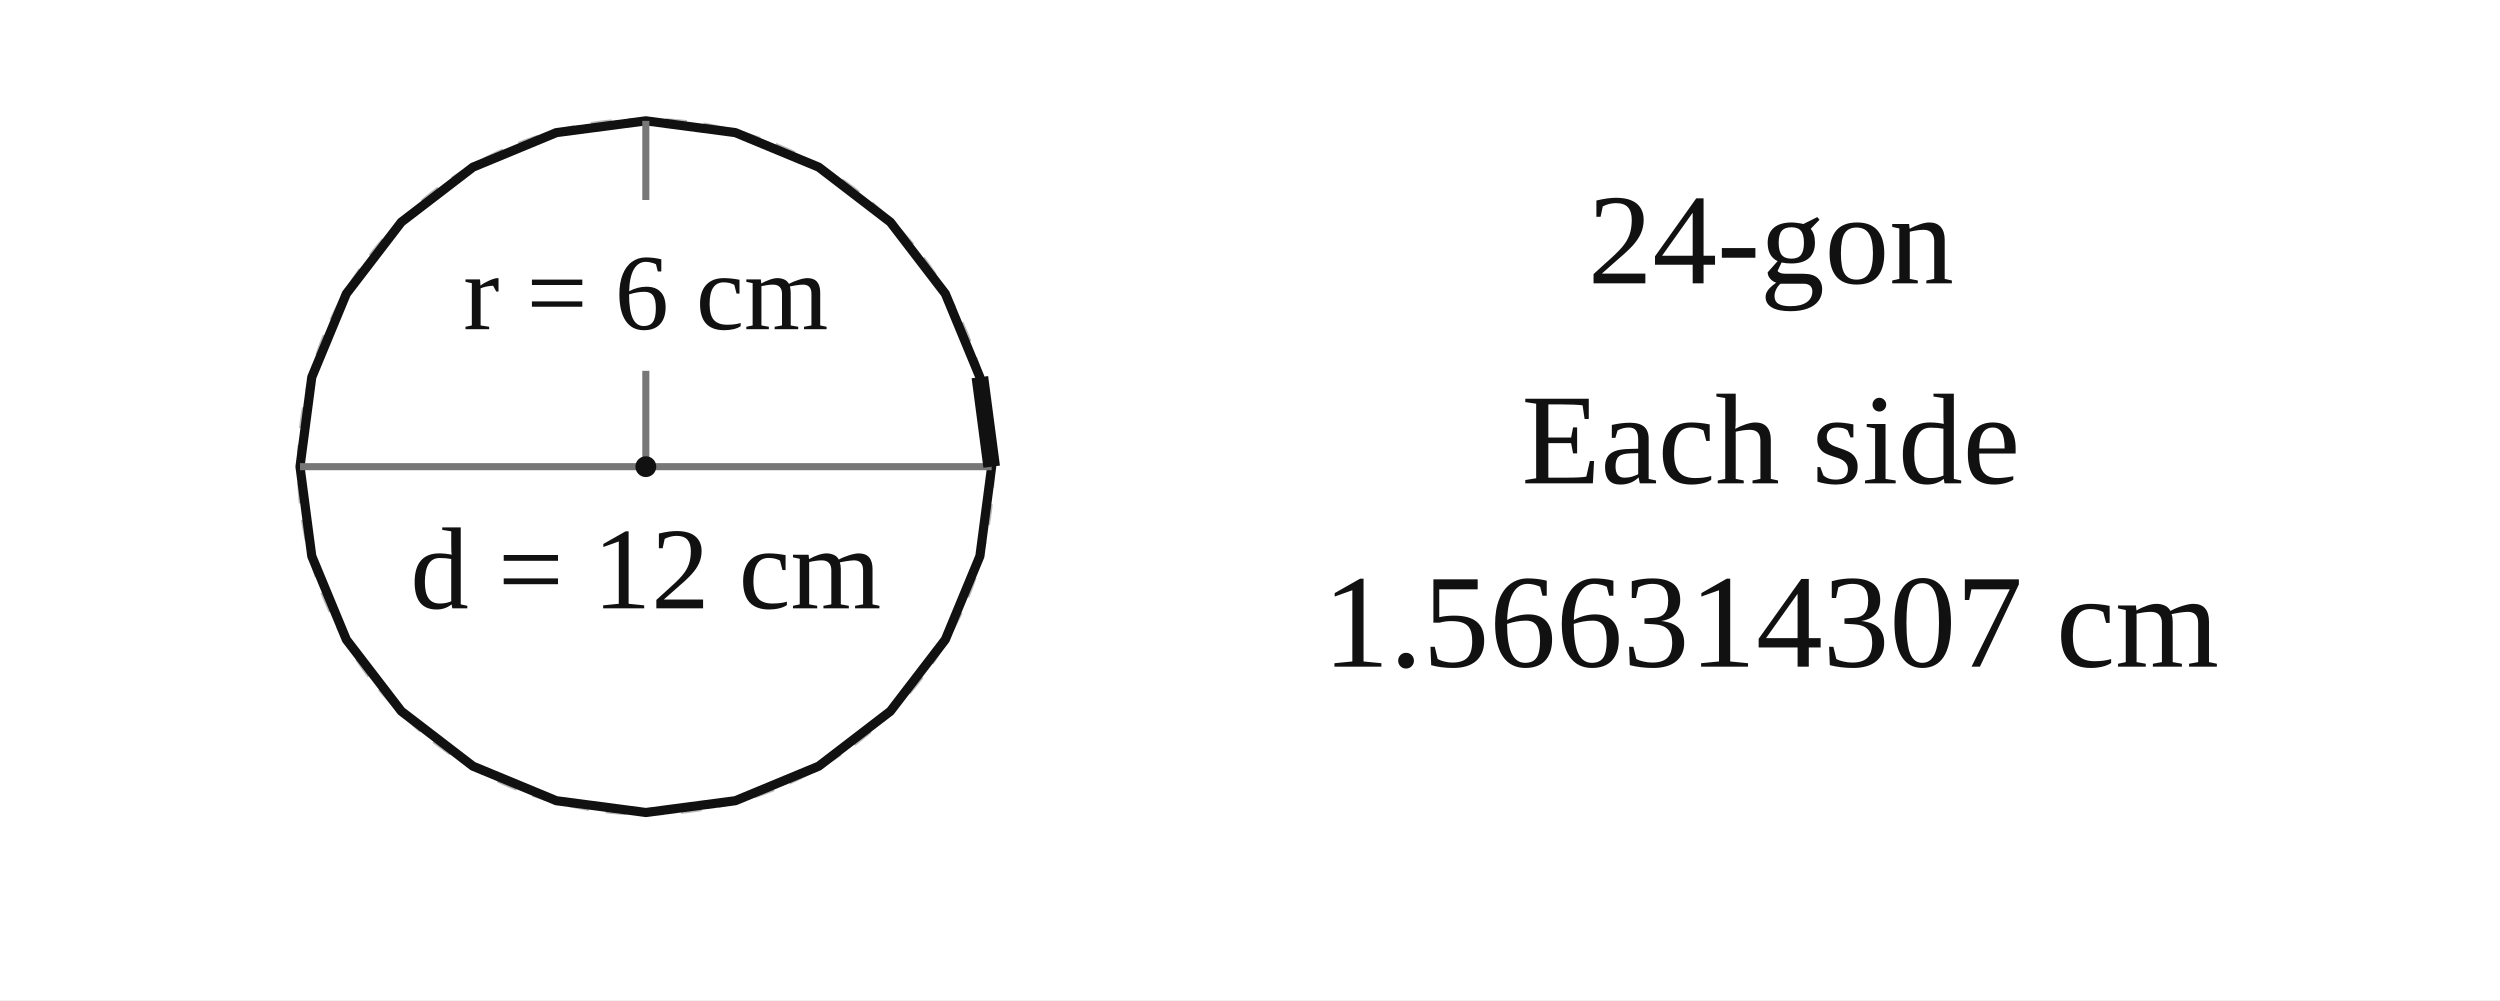
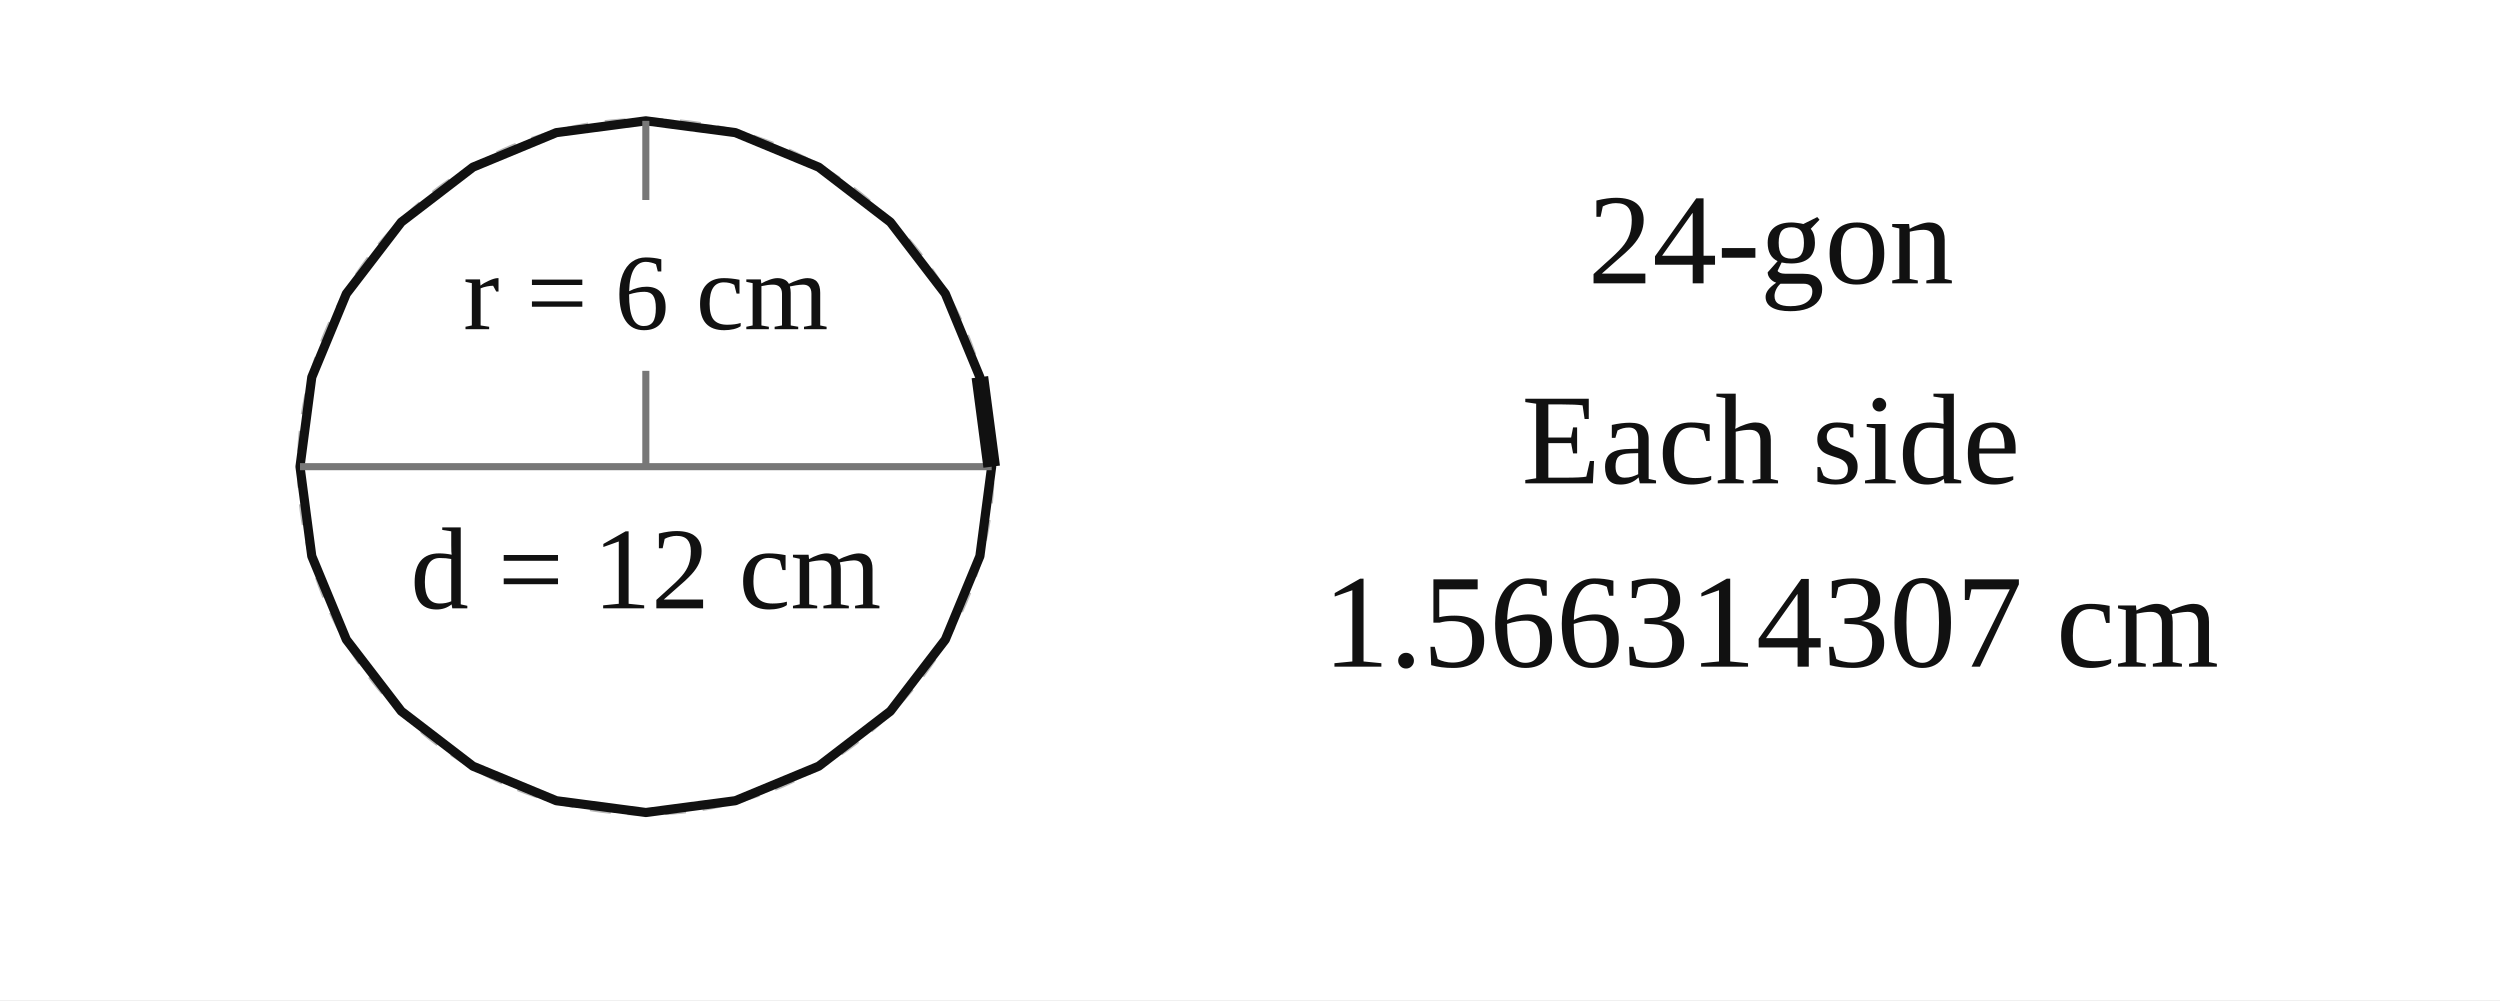
<svg xmlns="http://www.w3.org/2000/svg" width="600" height="240" viewBox="0 0 600 240">
  <rect width="100%" height="100%" fill="white" />
-   <circle cx="155" cy="112" r="83" fill="none" stroke="#b8b8b8" stroke-width="1.5" stroke-dasharray="5 4" />
+   <path d="M 72 112 A 83 83 0 1 0 238 112 A 83 83 0 1 0 72 112 Z" fill="none" fill-opacity="0" stroke="#b8b8b8" stroke-width="1.5" stroke-dasharray="5 4" />
  <polygon points="238,112 235.172,90.518 226.88,70.5 213.69,53.31 196.5,40.12 176.482,31.828 155,29 133.518,31.828 113.5,40.12 96.31,53.31 83.12,70.5 74.828,90.518 72,112 74.828,133.482 83.12,153.5 96.31,170.69 113.5,183.88 133.518,192.172 155,195 176.482,192.172 196.5,183.88 213.69,170.69 226.88,153.5 235.172,133.482 238,112" fill="none" stroke="#111111" stroke-width="2.2" stroke-linejoin="round" />
  <line x1="72" y1="112" x2="238" y2="112" stroke="#777777" stroke-width="1.7" />
  <text x="155" y="146" text-anchor="middle" font-family="Times New Roman,Times,serif" font-size="28" font-weight="400" fill="#111111">d = 12 cm</text>
  <line x1="155" y1="112" x2="155" y2="89" stroke="#777777" stroke-width="1.7" />
  <line x1="155" y1="48" x2="155" y2="29" stroke="#777777" stroke-width="1.7" />
  <text x="155" y="79" text-anchor="middle" font-family="Times New Roman,Times,serif" font-size="26" font-weight="400" fill="#111111">r = 6 cm</text>
-   <circle cx="155" cy="112" r="2.5" fill="#111111" stroke="#111111" stroke-width="0" />
  <text x="425" y="68" text-anchor="middle" font-family="Times New Roman,Times,serif" font-size="31" font-weight="400" fill="#111111">24-gon</text>
  <line x1="238" y1="112" x2="235.172" y2="90.518" stroke="#111111" stroke-width="4" />
  <text x="425" y="116" text-anchor="middle" font-family="Times New Roman,Times,serif" font-size="31" font-weight="400" fill="#111111">Each side</text>
  <text x="425" y="160" text-anchor="middle" font-family="Times New Roman,Times,serif" font-size="32" font-weight="400" fill="#111111">1.566314307 cm</text>
</svg>
